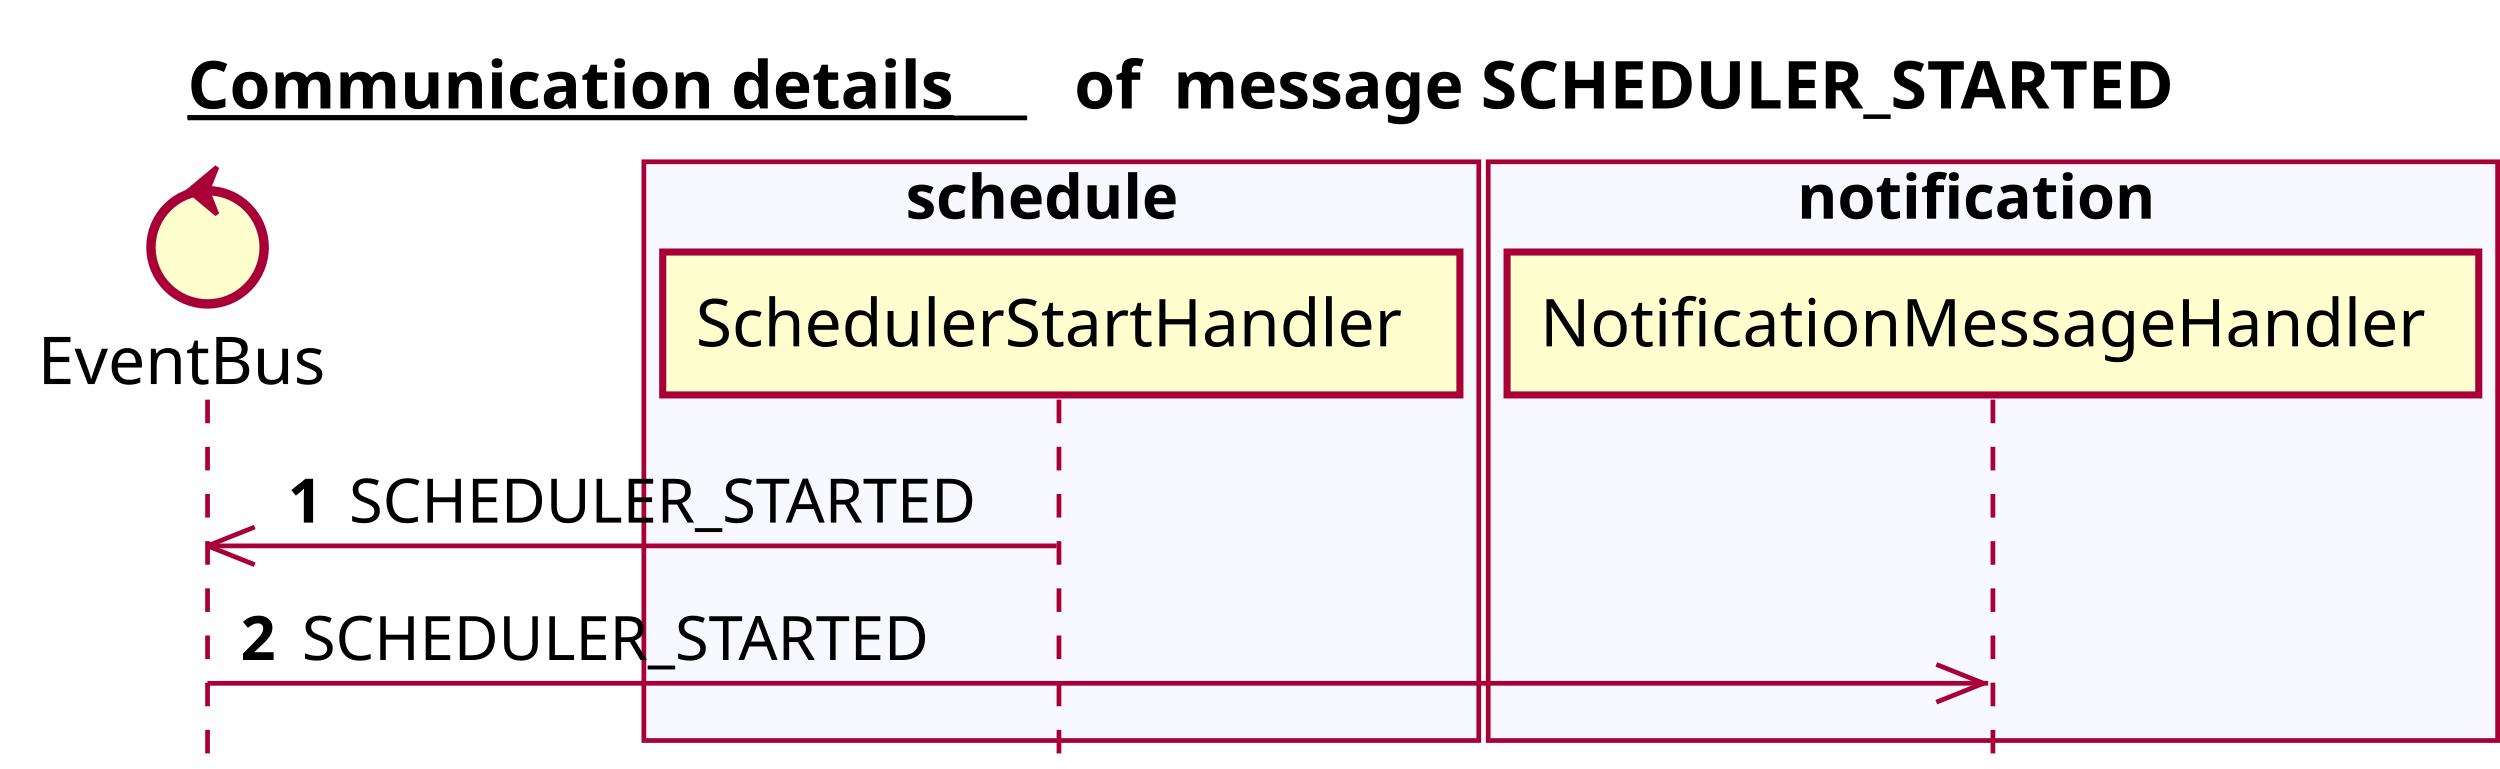
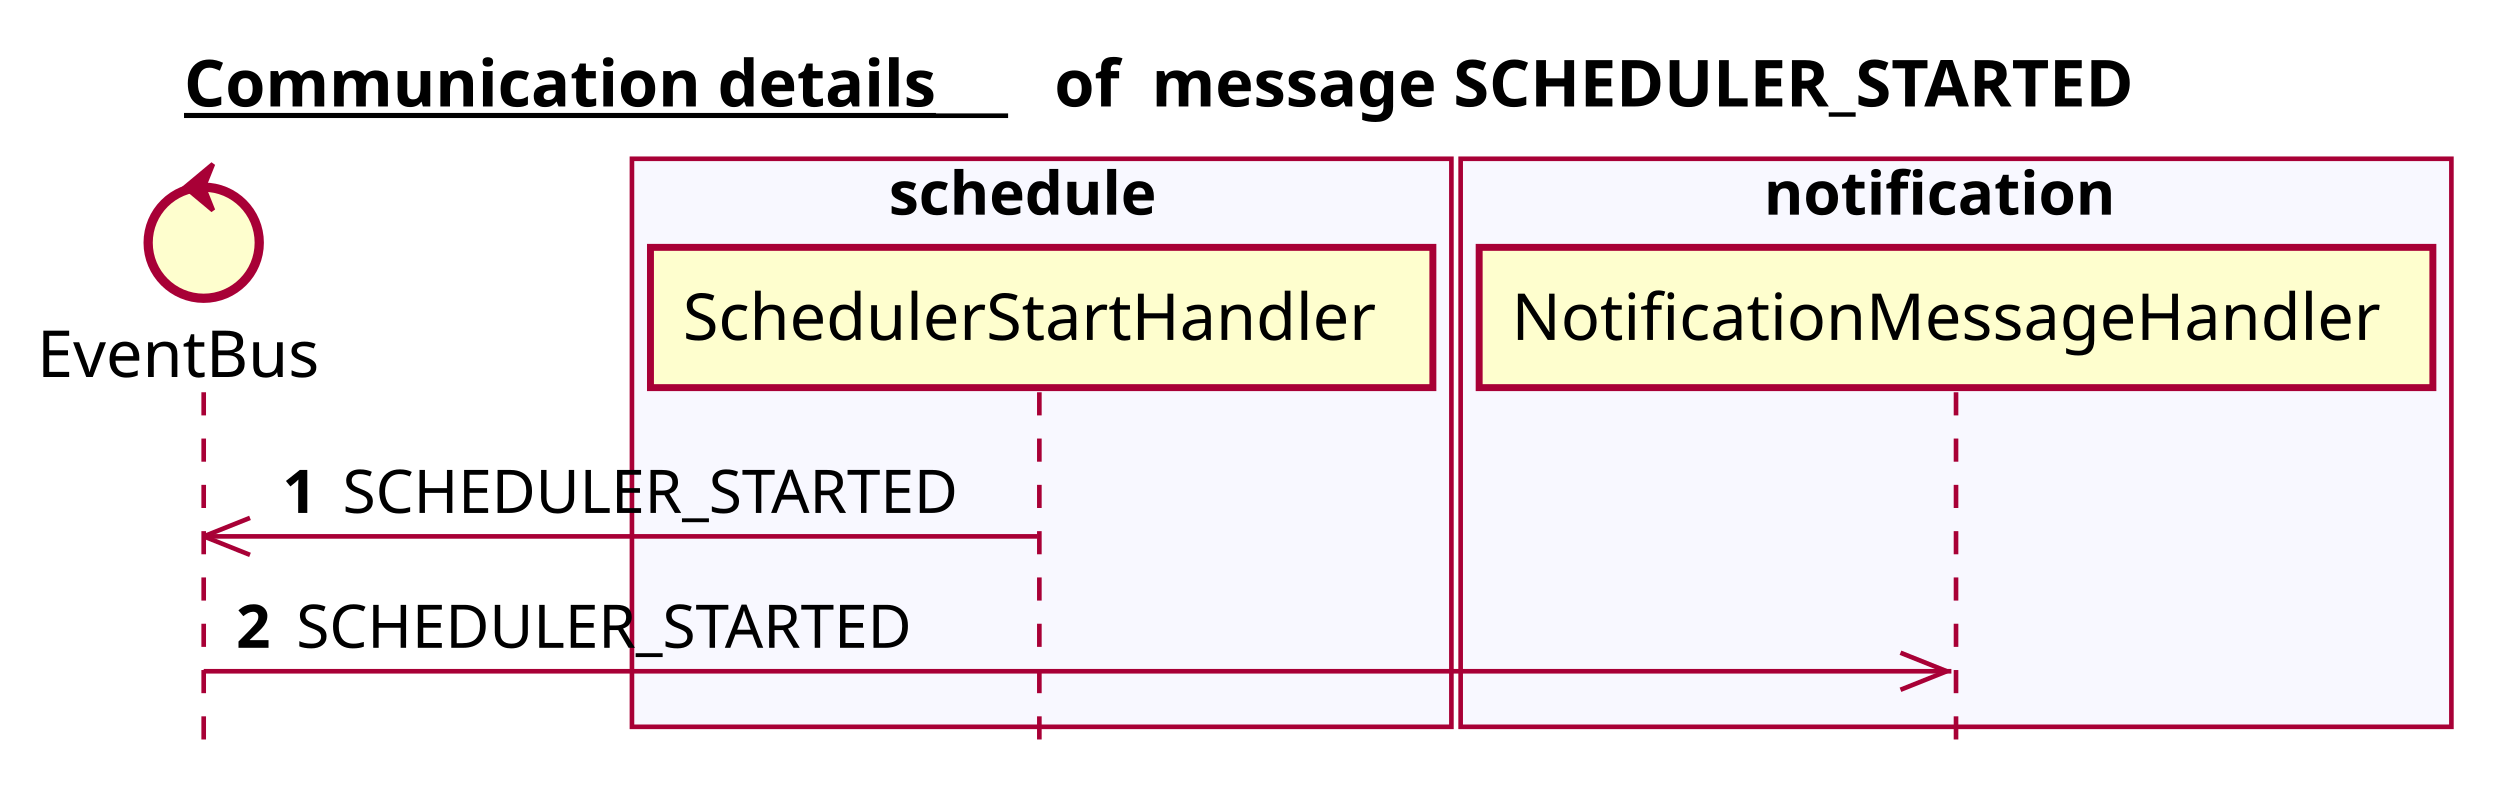
- <svg xmlns="http://www.w3.org/2000/svg" contentScriptType="application/ecmascript" contentStyleType="text/css" height="163px" preserveAspectRatio="none" style="width:530px;height:163px;" version="1.1" viewBox="0 0 530 163" width="530px" zoomAndPan="magnify">
+ <svg xmlns="http://www.w3.org/2000/svg" contentScriptType="application/ecmascript" contentStyleType="text/css" height="174px" preserveAspectRatio="none" style="width:540px;height:174px;" version="1.1" viewBox="0 0 540 174" width="540px" zoomAndPan="magnify">
  <defs />
  <g>
    <text fill="#000000" font-family="sans-serif" font-size="14" font-weight="bold" lengthAdjust="spacingAndGlyphs" text-decoration="underline" textLength="178" x="39.75" y="22.995">Communication details</text>
    <line style="stroke: #000000; stroke-width: 1.0;" x1="39.75" x2="217.75" y1="24.995" y2="24.995" />
    <text fill="#000000" font-family="sans-serif" font-size="14" font-weight="bold" lengthAdjust="spacingAndGlyphs" textLength="16" x="227.75" y="22.995">of</text>
    <text fill="#000000" font-family="sans-serif" font-size="14" font-weight="bold" lengthAdjust="spacingAndGlyphs" textLength="245" x="248.75" y="22.995">message SCHEDULER_STARTED</text>
    <rect fill="#F8F8FF" height="122.695" style="stroke: #A80036; stroke-width: 1.0;" width="177" x="136.5" y="34.297" />
    <text fill="#000000" font-family="sans-serif" font-size="13" font-weight="bold" lengthAdjust="spacingAndGlyphs" textLength="66" x="192" y="46.364">schedule</text>
    <rect fill="#F8F8FF" height="122.695" style="stroke: #A80036; stroke-width: 1.0;" width="214" x="315.5" y="34.297" />
    <text fill="#000000" font-family="sans-serif" font-size="13" font-weight="bold" lengthAdjust="spacingAndGlyphs" textLength="83" x="381" y="46.364">notification</text>
    <line style="stroke: #A80036; stroke-width: 1.0; stroke-dasharray: 5.0,5.0;" x1="44" x2="44" y1="84.727" y2="162.992" />
    <line style="stroke: #A80036; stroke-width: 1.0; stroke-dasharray: 5.0,5.0;" x1="224.5" x2="224.5" y1="84.727" y2="162.992" />
    <line style="stroke: #A80036; stroke-width: 1.0; stroke-dasharray: 5.0,5.0;" x1="422.5" x2="422.5" y1="84.727" y2="162.992" />
    <text fill="#000000" font-family="sans-serif" font-size="14" lengthAdjust="spacingAndGlyphs" textLength="66" x="8" y="81.425">EventBus</text>
    <ellipse cx="44" cy="52.43" fill="#FEFECE" rx="12" ry="12" style="stroke: #A80036; stroke-width: 2.0;" />
    <polygon fill="#A80036" points="40,40.43,46,35.43,44,40.43,46,45.43,40,40.43" style="stroke: #A80036; stroke-width: 1.0;" />
    <rect fill="#FEFECE" height="30.297" style="stroke: #A80036; stroke-width: 1.5;" width="169" x="140.5" y="53.43" />
    <text fill="#000000" font-family="sans-serif" font-size="14" lengthAdjust="spacingAndGlyphs" textLength="155" x="147.5" y="73.425">SchedulerStartHandler</text>
    <rect fill="#FEFECE" height="30.297" style="stroke: #A80036; stroke-width: 1.5;" width="206" x="319.5" y="53.43" />
    <text fill="#000000" font-family="sans-serif" font-size="14" lengthAdjust="spacingAndGlyphs" textLength="192" x="326.5" y="73.425">NotificationMessageHandler</text>
-     <line style="stroke: #A80036; stroke-width: 1.0;" x1="44" x2="54" y1="115.727" y2="111.727" />
-     <line style="stroke: #A80036; stroke-width: 1.0;" x1="44" x2="54" y1="115.727" y2="119.727" />
-     <line style="stroke: #A80036; stroke-width: 1.0;" x1="44" x2="224" y1="115.727" y2="115.727" />
+     <line style="stroke: #A80036; stroke-width: 1.0;" x1="44" x2="54" y1="115.859" y2="111.859" />
+     <line style="stroke: #A80036; stroke-width: 1.0;" x1="44" x2="54" y1="115.859" y2="119.859" />
+     <line style="stroke: #A80036; stroke-width: 1.0;" x1="44" x2="224" y1="115.859" y2="115.859" />
    <text fill="#000000" font-family="sans-serif" font-size="13" font-weight="bold" lengthAdjust="spacingAndGlyphs" textLength="9" x="61" y="110.793">1</text>
    <text fill="#000000" font-family="sans-serif" font-size="13" lengthAdjust="spacingAndGlyphs" textLength="144" x="74" y="110.793">SCHEDULER_STARTED</text>
-     <line style="stroke: #A80036; stroke-width: 1.0;" x1="420.5" x2="410.5" y1="144.859" y2="140.859" />
-     <line style="stroke: #A80036; stroke-width: 1.0;" x1="420.5" x2="410.5" y1="144.859" y2="148.859" />
-     <line style="stroke: #A80036; stroke-width: 1.0;" x1="44" x2="421.5" y1="144.859" y2="144.859" />
+     <line style="stroke: #A80036; stroke-width: 1.0;" x1="420.5" x2="410.5" y1="144.992" y2="140.992" />
+     <line style="stroke: #A80036; stroke-width: 1.0;" x1="420.5" x2="410.5" y1="144.992" y2="148.992" />
+     <line style="stroke: #A80036; stroke-width: 1.0;" x1="44" x2="421.5" y1="144.992" y2="144.992" />
    <text fill="#000000" font-family="sans-serif" font-size="13" font-weight="bold" lengthAdjust="spacingAndGlyphs" textLength="9" x="51" y="139.926">2</text>
    <text fill="#000000" font-family="sans-serif" font-size="13" lengthAdjust="spacingAndGlyphs" textLength="144" x="64" y="139.926">SCHEDULER_STARTED</text>
  </g>
</svg>
